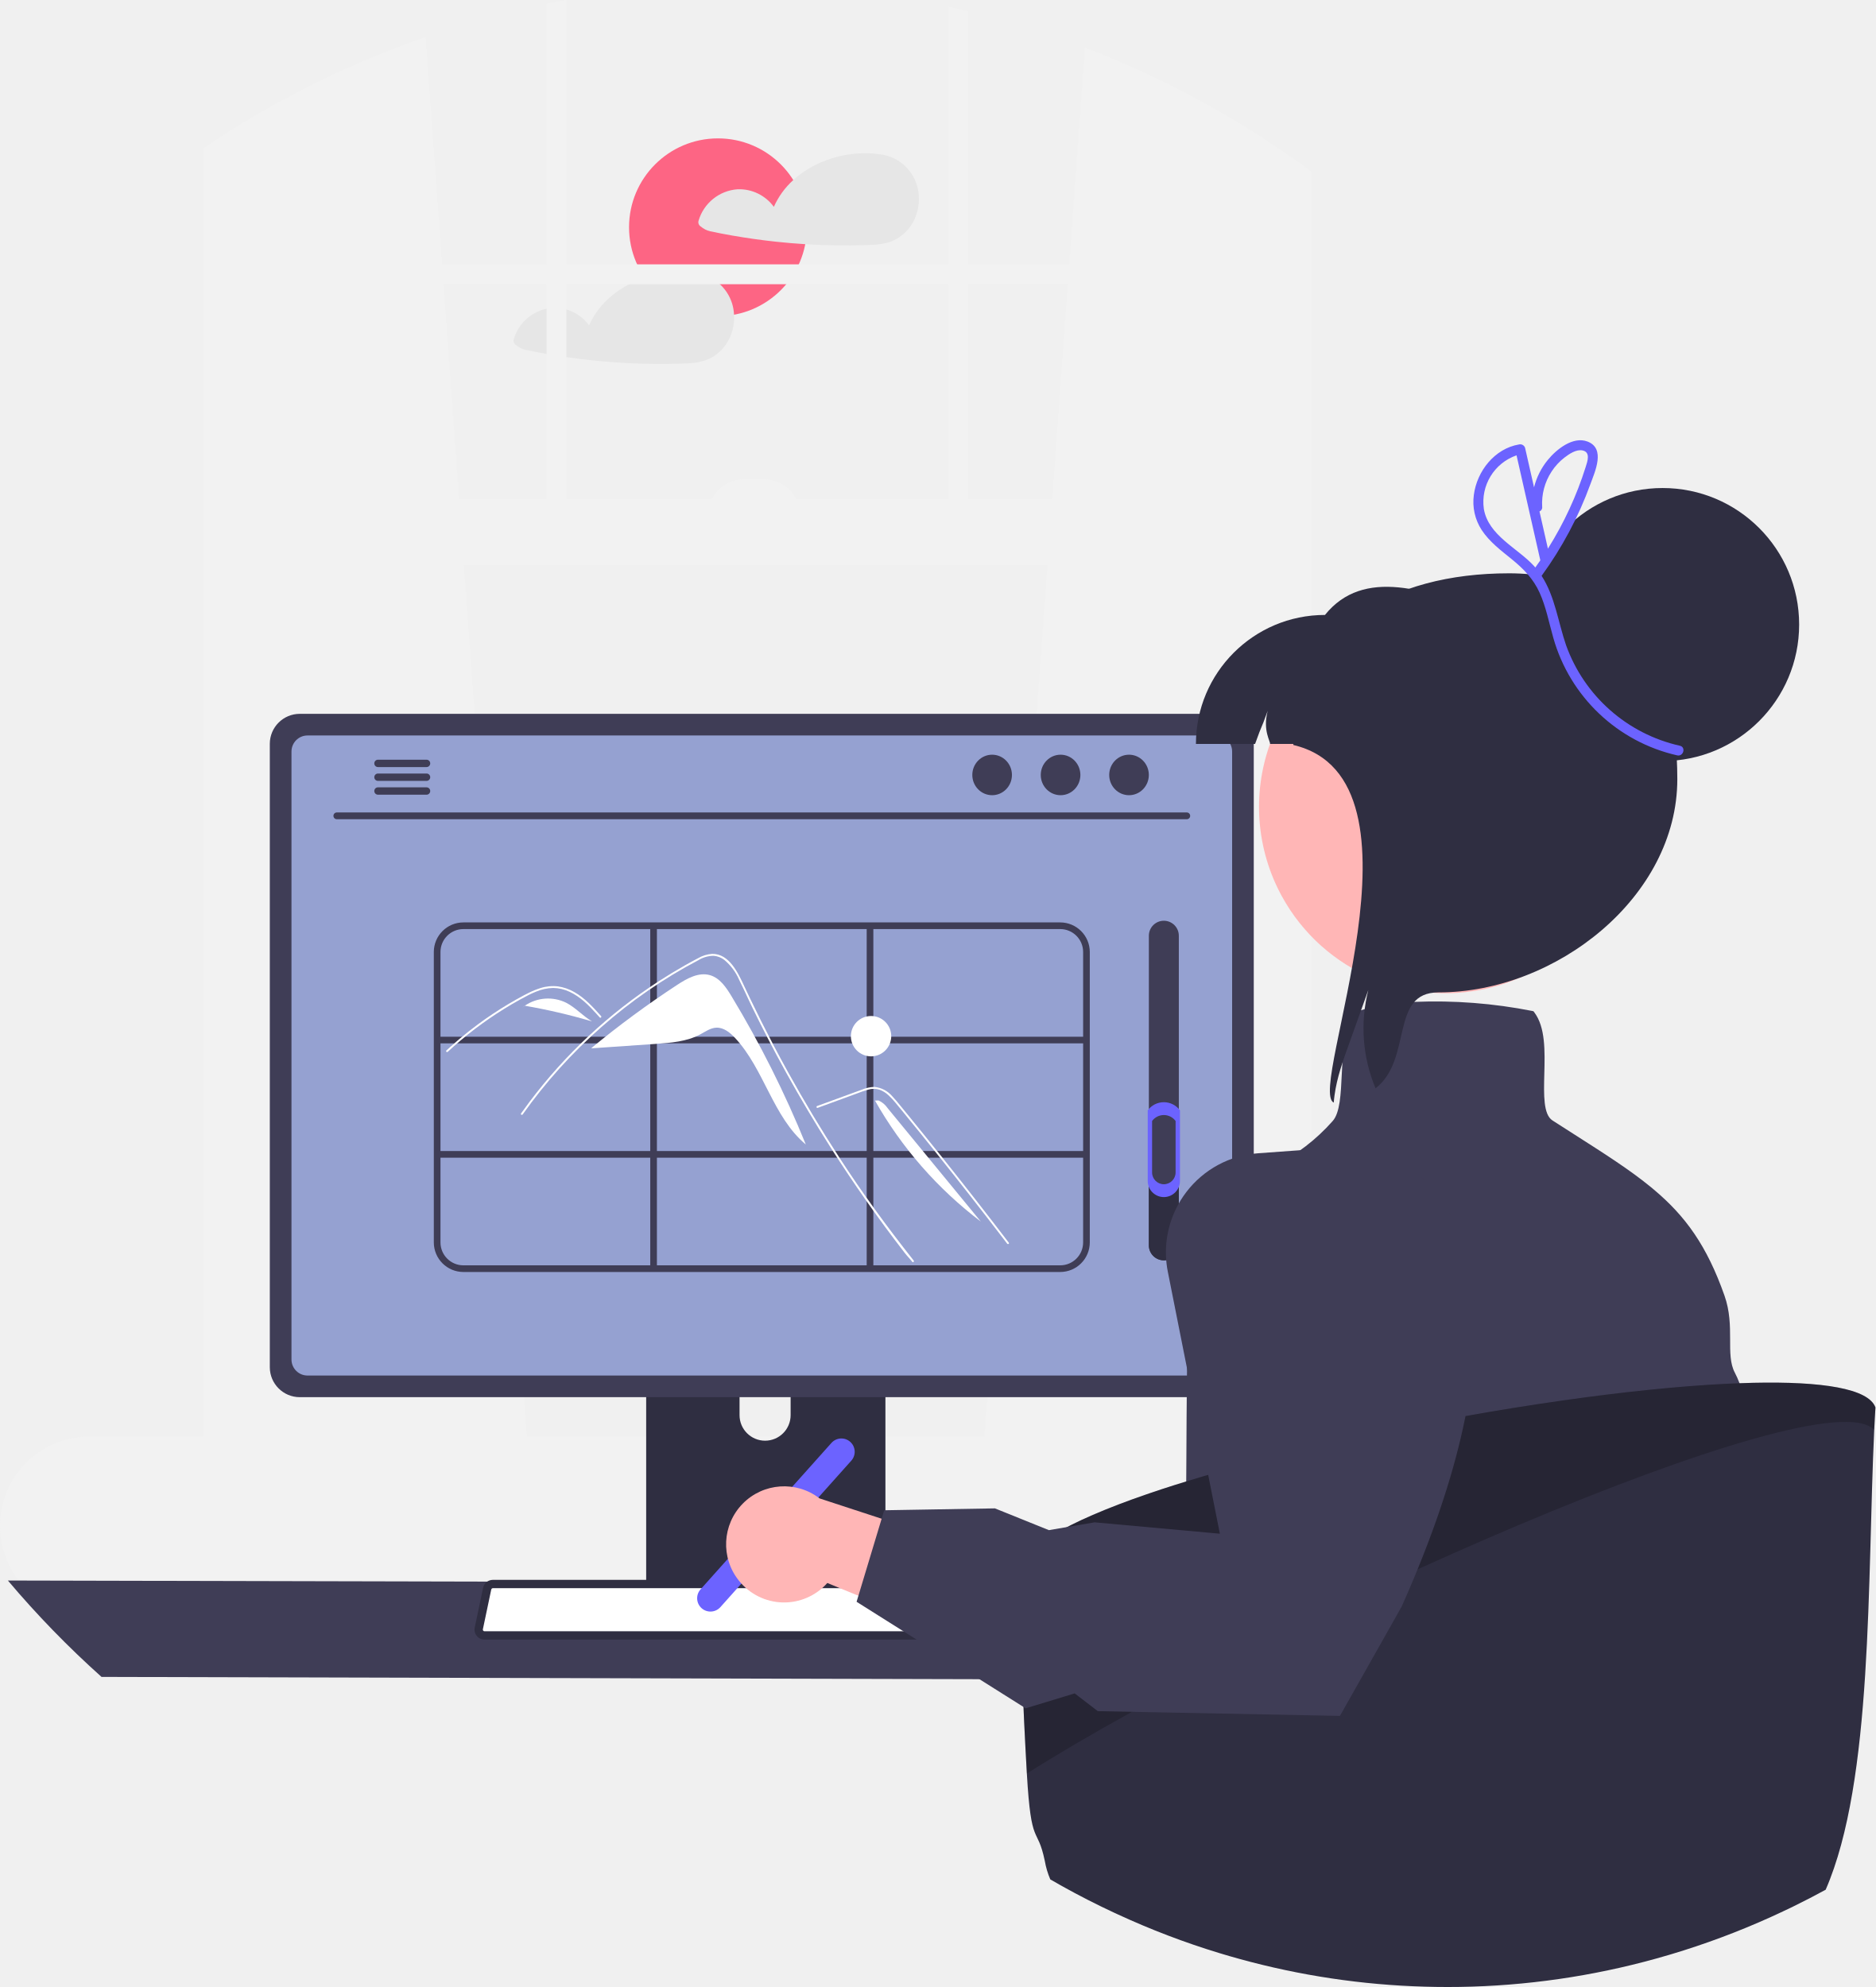
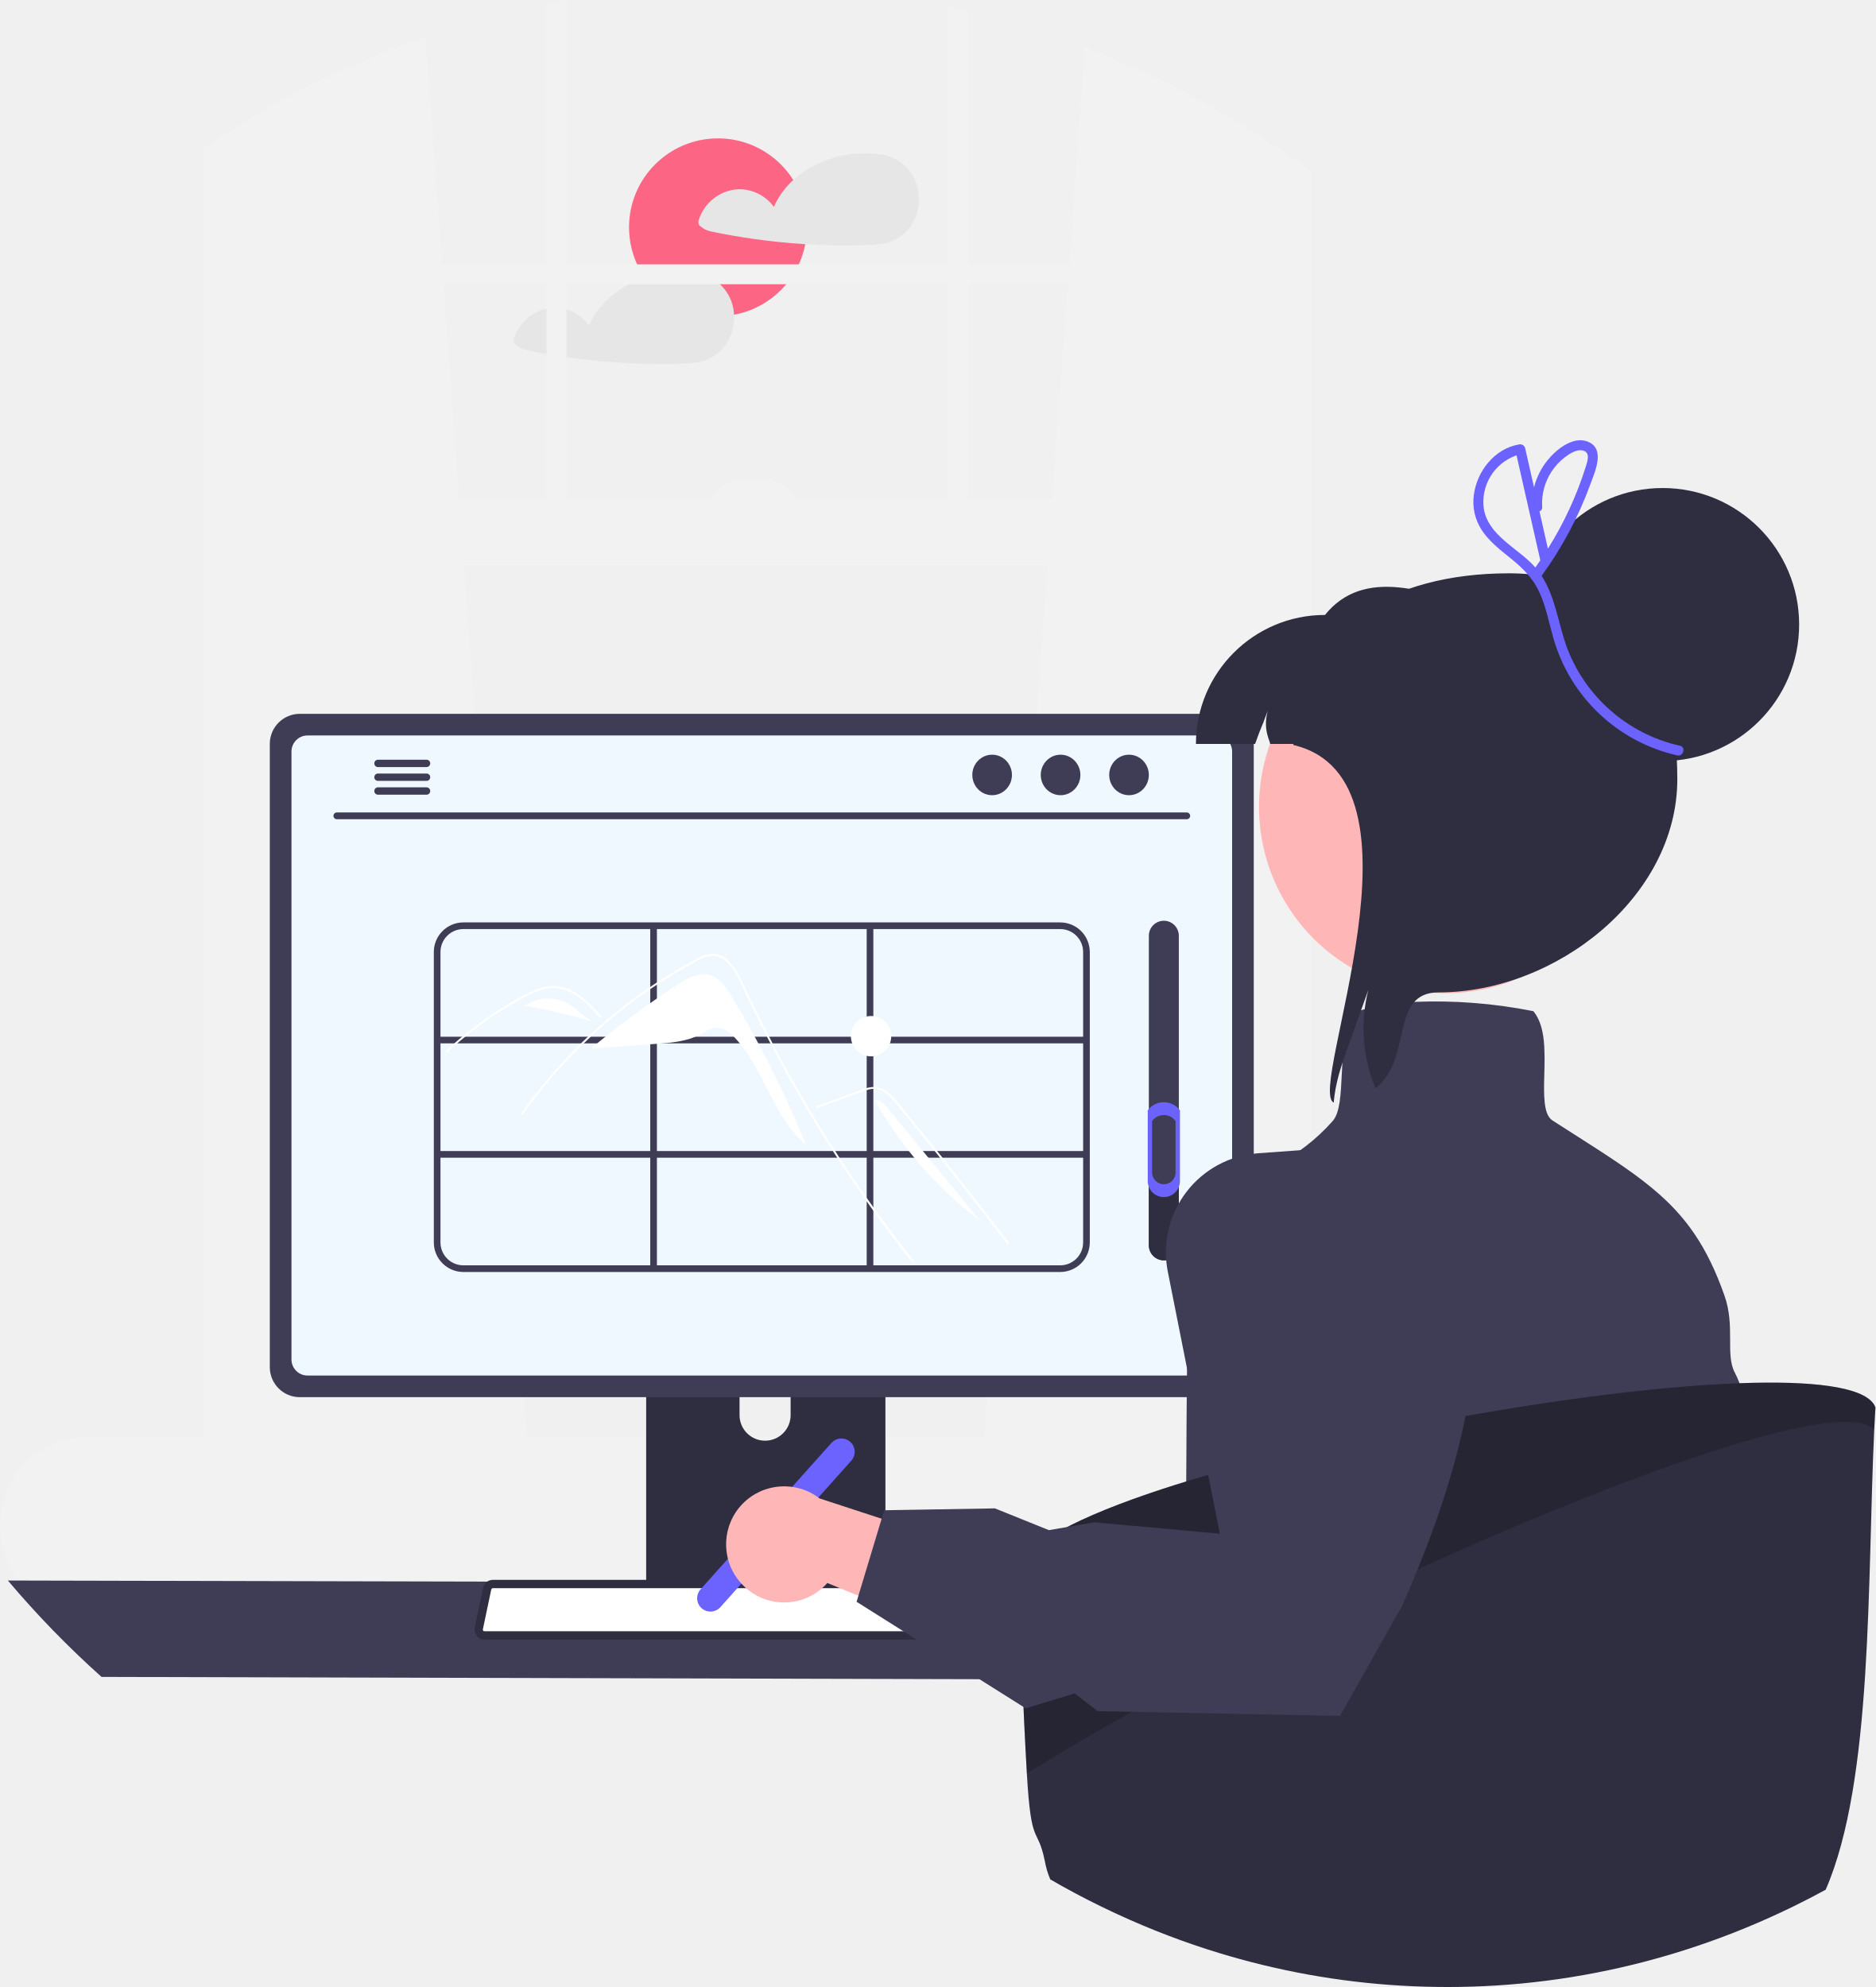
<svg xmlns="http://www.w3.org/2000/svg" data-name="Layer 1" width="563.232" height="596.817" viewBox="0 0 563.232 596.817">
  <circle cx="215.615" cy="68.266" r="26.701" fill="#fd6584" />
  <path d="M601.119,230.112a13.235,13.235,0,0,0-11.17-9.29,1.081,1.081,0,0,0-.18,0,1.418,1.418,0,0,0-.22-.05c-8.94-1.16-18.88,1.66-25.57,7.8a23.958,23.958,0,0,0-5.83,8.04,12.917,12.917,0,0,0-10.83-5.28,13.184,13.184,0,0,0-11.8,9.51,1.526,1.526,0,0,0,.69,1.69,6.673,6.673,0,0,0,2.79,1.42c2.21.47,4.44.9,6.67,1.29q6.54,1.14,13.15,1.85,4.365.465,8.75.74c6.04.38,12.11.47,18.16.28,3-.1,5.88-.2,8.62-1.52a12.798,12.798,0,0,0,4.95-4.31A14.548,14.548,0,0,0,601.119,230.112Z" transform="translate(-325.7462 -174.4889)" fill="#e6e6e6" />
  <path d="M546.189,269.012a13.652,13.652,0,0,0-.56-3.3,13.26,13.26,0,0,0-11.18-9.29.965.965,0,0,0-.17,0,1.887,1.887,0,0,0-.23-.05,33.194,33.194,0,0,0-14.69,1.51c-7.26,2.43-13.63,7.33-16.7,14.33a12.922,12.922,0,0,0-10.84-5.28,13.183,13.183,0,0,0-11.8,9.51,1.555,1.555,0,0,0,.69,1.69,6.733,6.733,0,0,0,2.79,1.42c2.22.47,4.44.9,6.68,1.29q6.54,1.14,13.14,1.85a195.164,195.164,0,0,0,26.92,1.02c2.99-.1,5.88-.2,8.62-1.52a12.77,12.77,0,0,0,4.94-4.31A14.264,14.264,0,0,0,546.189,269.012Z" transform="translate(-325.7462 -174.4889)" fill="#e6e6e6" />
  <path d="M743.876,605.969h-24.34V225.999c-1.64-1.21-3.29-2.41-4.96-3.58q-.495-.345-.99-.69a288.322,288.322,0,0,0-62.01-32.94l-4.72,65.1-0.0.004H616.486V177.879c-1.98-.49-3.96-.95-5.96-1.38v77.394h-114.68V174.489c-1.99.37-3.98.75-5.96,1.16v78.244H458.517l-0-.004-4.95-68.27a287.687,287.687,0,0,0-60.78,29.46c-.66.42-1.32.84-1.98,1.28-1.33.86-2.66,1.74-3.97,2.63v386.98h-34.27a26.803,26.803,0,0,0-24.89,36.79,25.54,25.54,0,0,0,1.75,3.56,27.095,27.095,0,0,0,3.02,4.18,26.76,26.76,0,0,0,20.12,9.11h391.31a26.82,26.82,0,0,0,0-53.64ZM640.316,344.271l-18.93,261.698h-137.4l-18.93-261.698Zm6.11-84.419-4.67,64.556h-25.27V259.852Zm-35.9,0v64.556H564.894a10.916,10.916,0,0,0-9.723-5.959h-5.959a10.916,10.916,0,0,0-9.723,5.959H495.846V259.852Zm-120.64,64.556h-26.27l-4.67-64.556h30.94Z" transform="translate(-325.7462 -174.4889)" fill="#f2f2f2" />
  <path d="M328.114,649.216a289.004,289.004,0,0,0,28.12,28.95l379.58,1a289.003,289.003,0,0,0,28.12-28.95Z" transform="translate(-325.7462 -174.4889)" fill="#3f3d56" />
  <path d="M519.804,552.406v102.56h71.85v-102.56a3.448,3.448,0,0,0-2.43-3.3,3.175,3.175,0,0,0-1.03-.16h-64.92A3.463,3.463,0,0,0,519.804,552.406Zm28.04,35.24a7.67,7.67,0,0,1,15.34,0v11.9a7.67,7.67,0,0,1-15.34,0Z" transform="translate(-325.7462 -174.4889)" fill="#2f2e41" />
  <path d="M519.584,651.686v9.89a1.946,1.946,0,0,0,1.93,1.94h68.43a1.94,1.94,0,0,0,1.93-1.94v-9.89Z" transform="translate(-325.7462 -174.4889)" fill="#3f3d56" />
  <path d="M406.774,397.886v187.26a9.007,9.007,0,0,0,9,9h277.5a9.007,9.007,0,0,0,9-9v-187.26a9.011,9.011,0,0,0-9-8.99h-277.5A9.012,9.012,0,0,0,406.774,397.886Z" transform="translate(-325.7462 -174.4889)" fill="#3f3d56" />
-   <path d="M413.284,400.216v182.62a4.818,4.818,0,0,0,4.81,4.81h272.87a4.818,4.818,0,0,0,4.81-4.81v-182.62a4.82,4.82,0,0,0-4.81-4.82h-272.87A4.821,4.821,0,0,0,413.284,400.216Z" transform="translate(-325.7462 -174.4889)" fill="#95a1d1" />
+   <path d="M413.284,400.216v182.62a4.818,4.818,0,0,0,4.81,4.81h272.87a4.818,4.818,0,0,0,4.81-4.81v-182.62a4.82,4.82,0,0,0-4.81-4.82h-272.87A4.821,4.821,0,0,0,413.284,400.216Z" transform="translate(-325.7462 -174.4889)" fill="#f0f8ff" />
  <path d="M468.924,665.846a2.948,2.948,0,0,0,2.32,1.11h162.34a2.987,2.987,0,0,0,2.92-3.6l-2.52-11.97a2.993,2.993,0,0,0-1.86-2.17,2.894,2.894,0,0,0-1.06-.2h-157.31a2.894,2.894,0,0,0-1.06.2,2.992,2.992,0,0,0-1.86,2.17l-2.52,11.97A2.985,2.985,0,0,0,468.924,665.846Z" transform="translate(-325.7462 -174.4889)" fill="#2f2e41" />
  <path d="M473.754,651.516a.395.395,0,0,0-.145.025.508.508,0,0,0-.328.353l-2.521,11.977a.478.478,0,0,0,.102.396l.011.014a.449.449,0,0,0,.371.176H633.584a.467.467,0,0,0,.37-.175.459.459,0,0,0,.106-.397l-2.522-11.983a.498.498,0,0,0-.304-.349.436.436,0,0,0-.17-.035Z" transform="translate(-325.7462 -174.4889)" fill="#fff" />
  <path d="M426.867,420.552H682.191a1.016,1.016,0,0,0,0-2.031H426.867a1.016,1.016,0,0,0,0,2.031Z" transform="translate(-325.7462 -174.4889)" fill="#3f3d56" />
  <ellipse cx="339.064" cy="232.765" rx="5.95" ry="6.083" fill="#3f3d56" />
  <ellipse cx="318.508" cy="232.765" rx="5.95" ry="6.083" fill="#3f3d56" />
  <ellipse cx="297.952" cy="232.765" rx="5.95" ry="6.083" fill="#3f3d56" />
  <path d="M438.156,403.786a1.095,1.095,0,0,0,1.09,1.1h14.6a1.105,1.105,0,0,0,0-2.21h-14.6A1.103,1.103,0,0,0,438.156,403.786Z" transform="translate(-325.7462 -174.4889)" fill="#3f3d56" />
  <path d="M438.156,407.936a1.095,1.095,0,0,0,1.09,1.1h14.6a1.105,1.105,0,0,0,0-2.21h-14.6A1.103,1.103,0,0,0,438.156,407.936Z" transform="translate(-325.7462 -174.4889)" fill="#3f3d56" />
  <path d="M438.156,412.076a1.103,1.103,0,0,0,1.09,1.11h14.6a1.105,1.105,0,0,0,0-2.21h-14.6A1.095,1.095,0,0,0,438.156,412.076Z" transform="translate(-325.7462 -174.4889)" fill="#3f3d56" />
  <path d="M644.148,451.546H464.91a8.892,8.892,0,0,0-8.881,8.881v87.237a8.892,8.892,0,0,0,8.881,8.882H644.148a8.892,8.892,0,0,0,8.881-8.882V460.428A8.892,8.892,0,0,0,644.148,451.546Zm6.881,8.881v25.452h-63v-32.333h56.119A6.889,6.889,0,0,1,651.029,460.428Zm-128,59.786v-32.334h63v32.334Zm63,2v32.333h-63v-32.333Zm-65-2h-63v-32.334h63Zm2-34.334v-32.333h63v32.333Zm65,2h63v32.334h-63Zm-123.119-34.333H521.029v32.333h-63V460.428A6.889,6.889,0,0,1,464.91,453.546ZM458.029,547.664V522.213h63v32.333H464.91A6.889,6.889,0,0,1,458.029,547.664Zm186.119,6.882H588.029v-32.333h63v25.451A6.889,6.889,0,0,1,644.148,554.546Z" transform="translate(-325.7462 -174.4889)" fill="#3f3d56" />
  <path d="M545.419,473.695c-1.591-2.631-3.475-5.439-6.427-6.298-3.418-.995-6.93.981-9.908,2.931a288.726,288.726,0,0,0-25.695,18.932l.009.102,19.174-1.322c4.618-.318,9.394-.681,13.475-2.865,1.549-.829,3.058-1.936,4.813-2.013,2.18-.096,4.081,1.427,5.575,3.017,8.837,9.41,11.394,23.799,21.307,32.066A314.616,314.616,0,0,0,545.419,473.695Z" transform="translate(-325.7462 -174.4889)" fill="#fff" />
  <path d="M599.736,553.506c-.977-1.234-1.376-1.523-2.34-2.768q-11.773-15.226-22.131-31.481-7.036-11.04-13.373-22.503-3.017-5.45-5.869-10.985-2.213-4.292-4.327-8.635c-.403-.827-.795-1.658-1.184-2.491-.918-1.958-1.82-3.926-2.787-5.858a16.114,16.114,0,0,0-4.47-5.989,6.098,6.098,0,0,0-3.177-1.222,8.862,8.862,0,0,0-4.599,1.318,148.048,148.048,0,0,0-29.112,20.075A151.559,151.559,0,0,0,482.714,509.22c-.209.298-.703.013-.492-.287q1.246-1.762,2.542-3.487A152.397,152.397,0,0,1,523.671,469.155q3.785-2.453,7.711-4.675c1.319-.747,2.645-1.485,3.993-2.177a9.728,9.728,0,0,1,4.234-1.312c5.137-.08,7.797,5.738,9.624,9.653q.861,1.848,1.743,3.685,3.334,6.973,6.924,13.818,2.216,4.226,4.529,8.404,7.198,13.007,15.301,25.488c7.156,11.022,14.256,20.758,22.408,31.064C600.364,553.388,599.962,553.795,599.736,553.506Z" transform="translate(-325.7462 -174.4889)" fill="#fff" />
  <path d="M505.858,480.093c-.298-.333-.595-.665-.895-.998-2.369-2.62-4.911-5.209-8.164-6.711a11.844,11.844,0,0,0-4.962-1.15,14.161,14.161,0,0,0-5.152,1.124c-.776.31-1.534.662-2.281,1.036-.854.43-1.692.888-2.527,1.35q-2.35,1.3-4.639,2.715-4.554,2.815-8.824,6.059-2.213,1.683-4.335,3.475-1.973,1.665-3.867,3.42c-.27.249-.673-.154-.403-.403.333-.31.669-.618,1.006-.922q1.426-1.289,2.898-2.529,2.684-2.264,5.506-4.354,4.389-3.251,9.08-6.061,2.344-1.403,4.753-2.688c.485-.259.975-.511,1.472-.751a23.46,23.46,0,0,1,3.498-1.424,12.445,12.445,0,0,1,5.284-.519,13.756,13.756,0,0,1,4.875,1.686c3.194,1.785,5.671,4.546,8.082,7.24C506.505,479.962,506.103,480.367,505.858,480.093Z" transform="translate(-325.7462 -174.4889)" fill="#fff" />
  <path d="M571.304,507.242l7.654-2.799,3.8-1.39a38.862,38.862,0,0,1,3.752-1.292,5.919,5.919,0,0,1,3.396.043,7.827,7.827,0,0,1,2.649,1.642,21.495,21.495,0,0,1,2.172,2.32c.827.994,1.643,1.999,2.461,3q5.069,6.199,10.072,12.452,5.003,6.253,9.938,12.559,4.948,6.321,9.827,12.696.598.781,1.195,1.563c.22.288.715.004.492-.288q-4.916-6.438-9.9-12.824-4.997-6.401-10.062-12.748-5.065-6.347-10.199-12.638-1.279-1.567-2.562-3.131c-.722-.879-1.435-1.768-2.227-2.587a8.025,8.025,0,0,0-5.441-2.867,10.501,10.501,0,0,0-3.701.814c-1.28.463-2.556.934-3.834,1.402l-7.707,2.819-1.927.705c-.342.125-.194.676.152.55Z" transform="translate(-325.7462 -174.4889)" fill="#fff" />
  <path d="M495.792,475.68a12.357,12.357,0,0,0-12.445.89,177.498,177.498,0,0,1,20.194,4.713C500.786,479.669,498.631,477.139,495.792,475.68Z" transform="translate(-325.7462 -174.4889)" fill="#fff" />
  <path d="M483.309,476.563l-.749.609c.253-.213.517-.413.787-.602Z" transform="translate(-325.7462 -174.4889)" fill="#fff" />
  <path d="M592.265,507.27a6.371,6.371,0,0,0-2.695-2.25l-1.052.041a119.342,119.342,0,0,0,31.787,36.34Z" transform="translate(-325.7462 -174.4889)" fill="#fff" />
  <circle cx="261.597" cy="311.227" r="6.059" fill="#fff" />
  <path d="M675.268,553.046a4.507,4.507,0,0,0,4.5-4.5v-93a4.5,4.5,0,1,0-9,0v93A4.507,4.507,0,0,0,675.268,553.046Z" transform="translate(-325.7462 -174.4889)" fill="#3f3d56" />
  <path d="M675.268,553.046a4.507,4.507,0,0,0,4.5-4.5v-19.72a5.581,5.581,0,0,0-9,0v19.72A4.507,4.507,0,0,0,675.268,553.046Z" transform="translate(-325.7462 -174.4889)" fill="#2f2e41" />
  <path d="M675.268,534.046a4.847,4.847,0,0,0,4.84-4.84V507.998a6.002,6.002,0,0,0-9.679,0V529.207A4.847,4.847,0,0,0,675.268,534.046Z" transform="translate(-325.7462 -174.4889)" fill="#6c63ff" />
  <path d="M675.268,530.19a3.535,3.535,0,0,0,3.53-3.53V511.191a4.378,4.378,0,0,0-7.06,0v15.469A3.535,3.535,0,0,0,675.268,530.19Z" transform="translate(-325.7462 -174.4889)" fill="#3f3d56" />
  <path d="M536.445,657.525a4.004,4.004,0,0,1-.317-5.648L575.444,607.885a4,4,0,0,1,5.965,5.331l-39.316,43.992A4.004,4.004,0,0,1,536.445,657.525Z" transform="translate(-325.7462 -174.4889)" fill="#6c63ff" />
  <path d="M862.596,729.955c0,7.29-1.72,12.87-1.51,17.33a287.268,287.268,0,0,1-36.3,13.02c-1.4.4-2.8.78-4.21,1.16-7.63-23.36-15.27-44.75-18.28-47.02-6.89-5.17-10.34,16.22-10.34,11.05,0-5.17,3.45-5.17-5.16-12.06-8.62-6.89-3.45-37.9-3.45-37.9l-12.06-31.01,13.49-49.46,17.52-64.25h17.23s.51.37,1.36,1.06c4.31,3.52,17.31,15.28,15.87,28.23-.43,3.86.53,15.08,2.2,30.02,5.08,45.11,16.75,94.15,16.75,107.09C855.706,714.445,862.596,719.615,862.596,729.955Z" transform="translate(-325.7462 -174.4889)" fill="#e6e6e6" />
  <path d="M848.148,589.956c-.02-.05-.03-.09-.05-.13a26.641,26.641,0,0,0-1.35-3.04c-2.91-5.47.17-13.87-3.11-23.15-5.3-15.04-11.76-23.91-21.23-31.86-.28-.24-.56-.47-.85-.71l-.01-.01c-6.32-5.19-13.94-10.04-23.4-16.08-1.97-1.26-4.03-2.57-6.17-3.95-2.76-1.77-2.61-7.67-2.45-13.91.18-6.93.37-14.11-3.03-18.59l-.22-.29-.35-.09a150.437,150.437,0,0,0-35.42-2.73h-.01a69.659,69.659,0,0,0-14.93,2.19c-.36.1-.72.2-1.07.32-.27.07-.54.16-.81.25l-.22.08-.17.16c-3.29,3.29-4.05,9.19-4.41,15.34v.01q-.105,1.68-.18,3.36c-.28,5.98-.54,11.63-2.74,14.08a57.788,57.788,0,0,1-17.47,13.44c-10.33,5.1-18.5,4.94-18.62,4.94l-.95-.03-.09.94c-6.86,13.07-6.6,46.79-6.81,82.9q-.015,3.015-.04,6.06c-.12,16.82-.44,33.93-1.7,49.52-.55,6.7-1.26,13.11-2.21,19.1-4.62,29.17-25.55,4.95-35.56,24.36a24.526,24.526,0,0,0,1.65,5.55c1.15.68,2.33,1.34,3.5,2q7.785,4.335,15.86,8.09c.3.14.6.28.9.41a236.736,236.736,0,0,0,30.46,11.62c2.03.62,4.06,1.21,6.11,1.77a233.586,233.586,0,0,0,55.61,8.33,1.701,1.701,0,0,1,.23-.01,288.585,288.585,0,0,0,65.84-9.49q.45-.12.9-.24c1.41-.38,2.81-.76,4.21-1.16a287.279,287.279,0,0,0,36.3-13.02,9.238,9.238,0,0,0,.13,1.31,3.03,3.03,0,0,0,.06.42c.02-.16.04-.32.05-.48.06-.47.11-.95.16-1.43C870.608,666.426,857.898,615.756,848.148,589.956Z" transform="translate(-325.7462 -174.4889)" fill="#3f3d56" />
  <path d="M710.714,443.689a55.983,55.983,0,1,0-2.845-47.693c-.256.641-.487,1.281-.718,1.948A55.906,55.906,0,0,0,710.714,443.689Z" transform="translate(-325.7462 -174.4889)" fill="#ffb6b6" />
  <path d="M702.667,397.943c2.409-6.74,1.358-3.229,3.793-9.944-1.589,5.946.923,9.277.692,9.944h66.658V359.194c-19.529-7.74-38.621-14.326-50.154,0A38.751,38.751,0,0,0,684.907,397.943Z" transform="translate(-325.7462 -174.4889)" fill="#2f2e41" />
  <path d="M726.296,505.657c.051-.718.128-1.461.231-2.178.718-5.279,2.511-10.354,4.331-15.377,1.922-5.407,3.87-10.841,5.817-16.248a46.519,46.519,0,0,0,2.178,29.523c11.251-8.765,4.152-28.806,18.862-28.806,35.366,0,71.758-28.678,71.758-64.069,0-35.366-15.172-61.814-50.538-61.814-35.392,0-64.095,16.197-64.787,51.563C757.716,408.502,718.069,502.069,726.296,505.657Z" transform="translate(-325.7462 -174.4889)" fill="#2f2e41" />
  <circle cx="499.308" cy="187.588" r="41.004" fill="#2f2e41" />
  <path d="M888.978,597.236q-.21,3.165-.37,6.74c-2.12,44.89-.29,105.32-14.58,138.11q-4.8,2.625-9.7,5.02-.195.09-.36.18c-.88.43-1.76.85-2.64,1.25a.3.3,0,0,1-.11.06,238.808,238.808,0,0,1-29.81,11.71c-1.25.4-2.51.78-3.77,1.16q-.405.12-.81.24a233.934,233.934,0,0,1-59.04,9.49c-1.04.03-2.06.05-3.05.07-.35.01-.69.02-1.03.02-1.12.01-2.23.02-3.35.02q-3.39,0-6.75-.1a233.586,233.586,0,0,1-55.61-8.33c-2.05-.56-4.08-1.15-6.11-1.77a236.736,236.736,0,0,1-30.46-11.62c-.3-.13-.6-.27-.9-.41q-8.07-3.75-15.86-8.09c-1.17-.66-2.35-1.32-3.5-2a24.526,24.526,0,0,1-1.65-5.55c-2.27-10.91-4.09-3.55-5.39-26.25-1.19-20.81-1.95-41.68-2.23-53.61-.09-3.18-.12-5.73-.13-7.47,1.06-7.58,18.1-16.18,42.95-24.35,2.35-.77,4.78-1.54,7.27-2.3,6.72-2.07,13.9-4.1,21.4-6.06,19.1-5,40.31-9.59,61.36-13.38,10.39-1.86,20.74-3.53,30.79-4.95,17.63-2.5,34.31-4.23,48.58-4.94,1.37-.07,2.71-.13,4.03-.17,1.42-.06,2.81-.1,4.17-.13C872.878,589.376,886.918,591.516,888.978,597.236Z" transform="translate(-325.7462 -174.4889)" fill="#2f2e41" />
  <path d="M888.978,597.236q-.21,3.165-.37,6.74c-15.58-16.78-183.42,58.18-254.48,103.21-1.19-20.81-1.95-41.68-2.23-53.61-.09-3.18-.12-5.73-.13-7.47,1.06-7.58,18.1-16.18,42.95-24.35,2.35-.77,4.78-1.54,7.27-2.3,6.72-2.07,13.9-4.1,21.4-6.06,19.1-5,40.31-9.59,61.36-13.38,10.39-1.86,20.74-3.53,30.79-4.95,17.63-2.5,34.31-4.23,48.58-4.94,1.37-.07,2.71-.13,4.03-.17,1.42-.06,2.81-.1,4.17-.13C872.878,589.376,886.918,591.516,888.978,597.236Z" transform="translate(-325.7462 -174.4889)" opacity="0.2" />
  <path d="M547.647,649.249a17.324,17.324,0,0,0,26.555.706l56.948,23.389-6.145-31.396-53.137-17.397A17.418,17.418,0,0,0,547.647,649.249Z" transform="translate(-325.7462 -174.4889)" fill="#ffb6b6" />
  <path d="M737.082,518.509l-.312-.033-33.209,2.411a29.807,29.807,0,0,0-21.561,11.675,29.215,29.215,0,0,0-3.075,4.997l-.009.005a29.804,29.804,0,0,0-2.456,18.888l15.634,78.703-37.618-3.418-13.732,2.347-16.205-6.538-33.251.566-.771,2.549-6.975,23.123-.548,1.817,50.775,31.997,14.721-4.478,6.935,5.327.333.009L669.51,688.727l58.648,1.15,16.031-28.401,2.505-4.453c18.618-41.709,23.213-70.826,21.755-90.885-.764-10.599-3.214-18.655-6.181-24.727C753.096,522.648,737.727,518.667,737.082,518.509Z" transform="translate(-325.7462 -174.4889)" fill="#3f3d56" />
  <path d="M830.24,398.481a47.347,47.347,0,0,1-34.173-30.183c-2.406-6.978-3.314-14.64-7.352-20.85a111.467,111.467,0,0,0,14.655-27.541c1.382-3.802,4.617-10.705-.868-12.797-4.37-1.667-9.335,2.356-11.926,5.529a21.057,21.057,0,0,0-4.133,8.231q-1.34-5.918-2.68-11.835a1.536,1.536,0,0,0-1.845-1.048c-7.322,1.248-12.632,8.028-13.554,15.169a15.454,15.454,0,0,0,2.356,10.522c2.352,3.578,5.796,6.144,9.074,8.81,3.486,2.836,6.44,5.856,8.314,10.003,1.948,4.31,2.825,9.027,4.117,13.552a50.208,50.208,0,0,0,37.219,35.331C831.325,401.786,832.129,398.894,830.24,398.481Zm-41.347-71.716a17.411,17.411,0,0,1,2.837-10.665,16.892,16.892,0,0,1,3.853-4.174c1.432-1.094,3.545-2.544,5.44-2.142,2.458.521,1.469,3.265.947,4.919q-1.033,3.274-2.272,6.479a106.456,106.456,0,0,1-5.59,12.107c-1.098,2.038-2.271,4.032-3.496,5.994q-1.267-5.594-2.534-11.188A1.256,1.256,0,0,0,788.893,326.766Zm-17.52.597a14.814,14.814,0,0,1,9.817-16.111q3.572,15.77,7.143,31.541c-.491.725-.998,1.439-1.507,2.152-.133-.153-.255-.311-.393-.462C781.44,339.048,772.731,335.342,771.374,327.363Z" transform="translate(-325.7462 -174.4889)" fill="#6c63ff" />
</svg>
